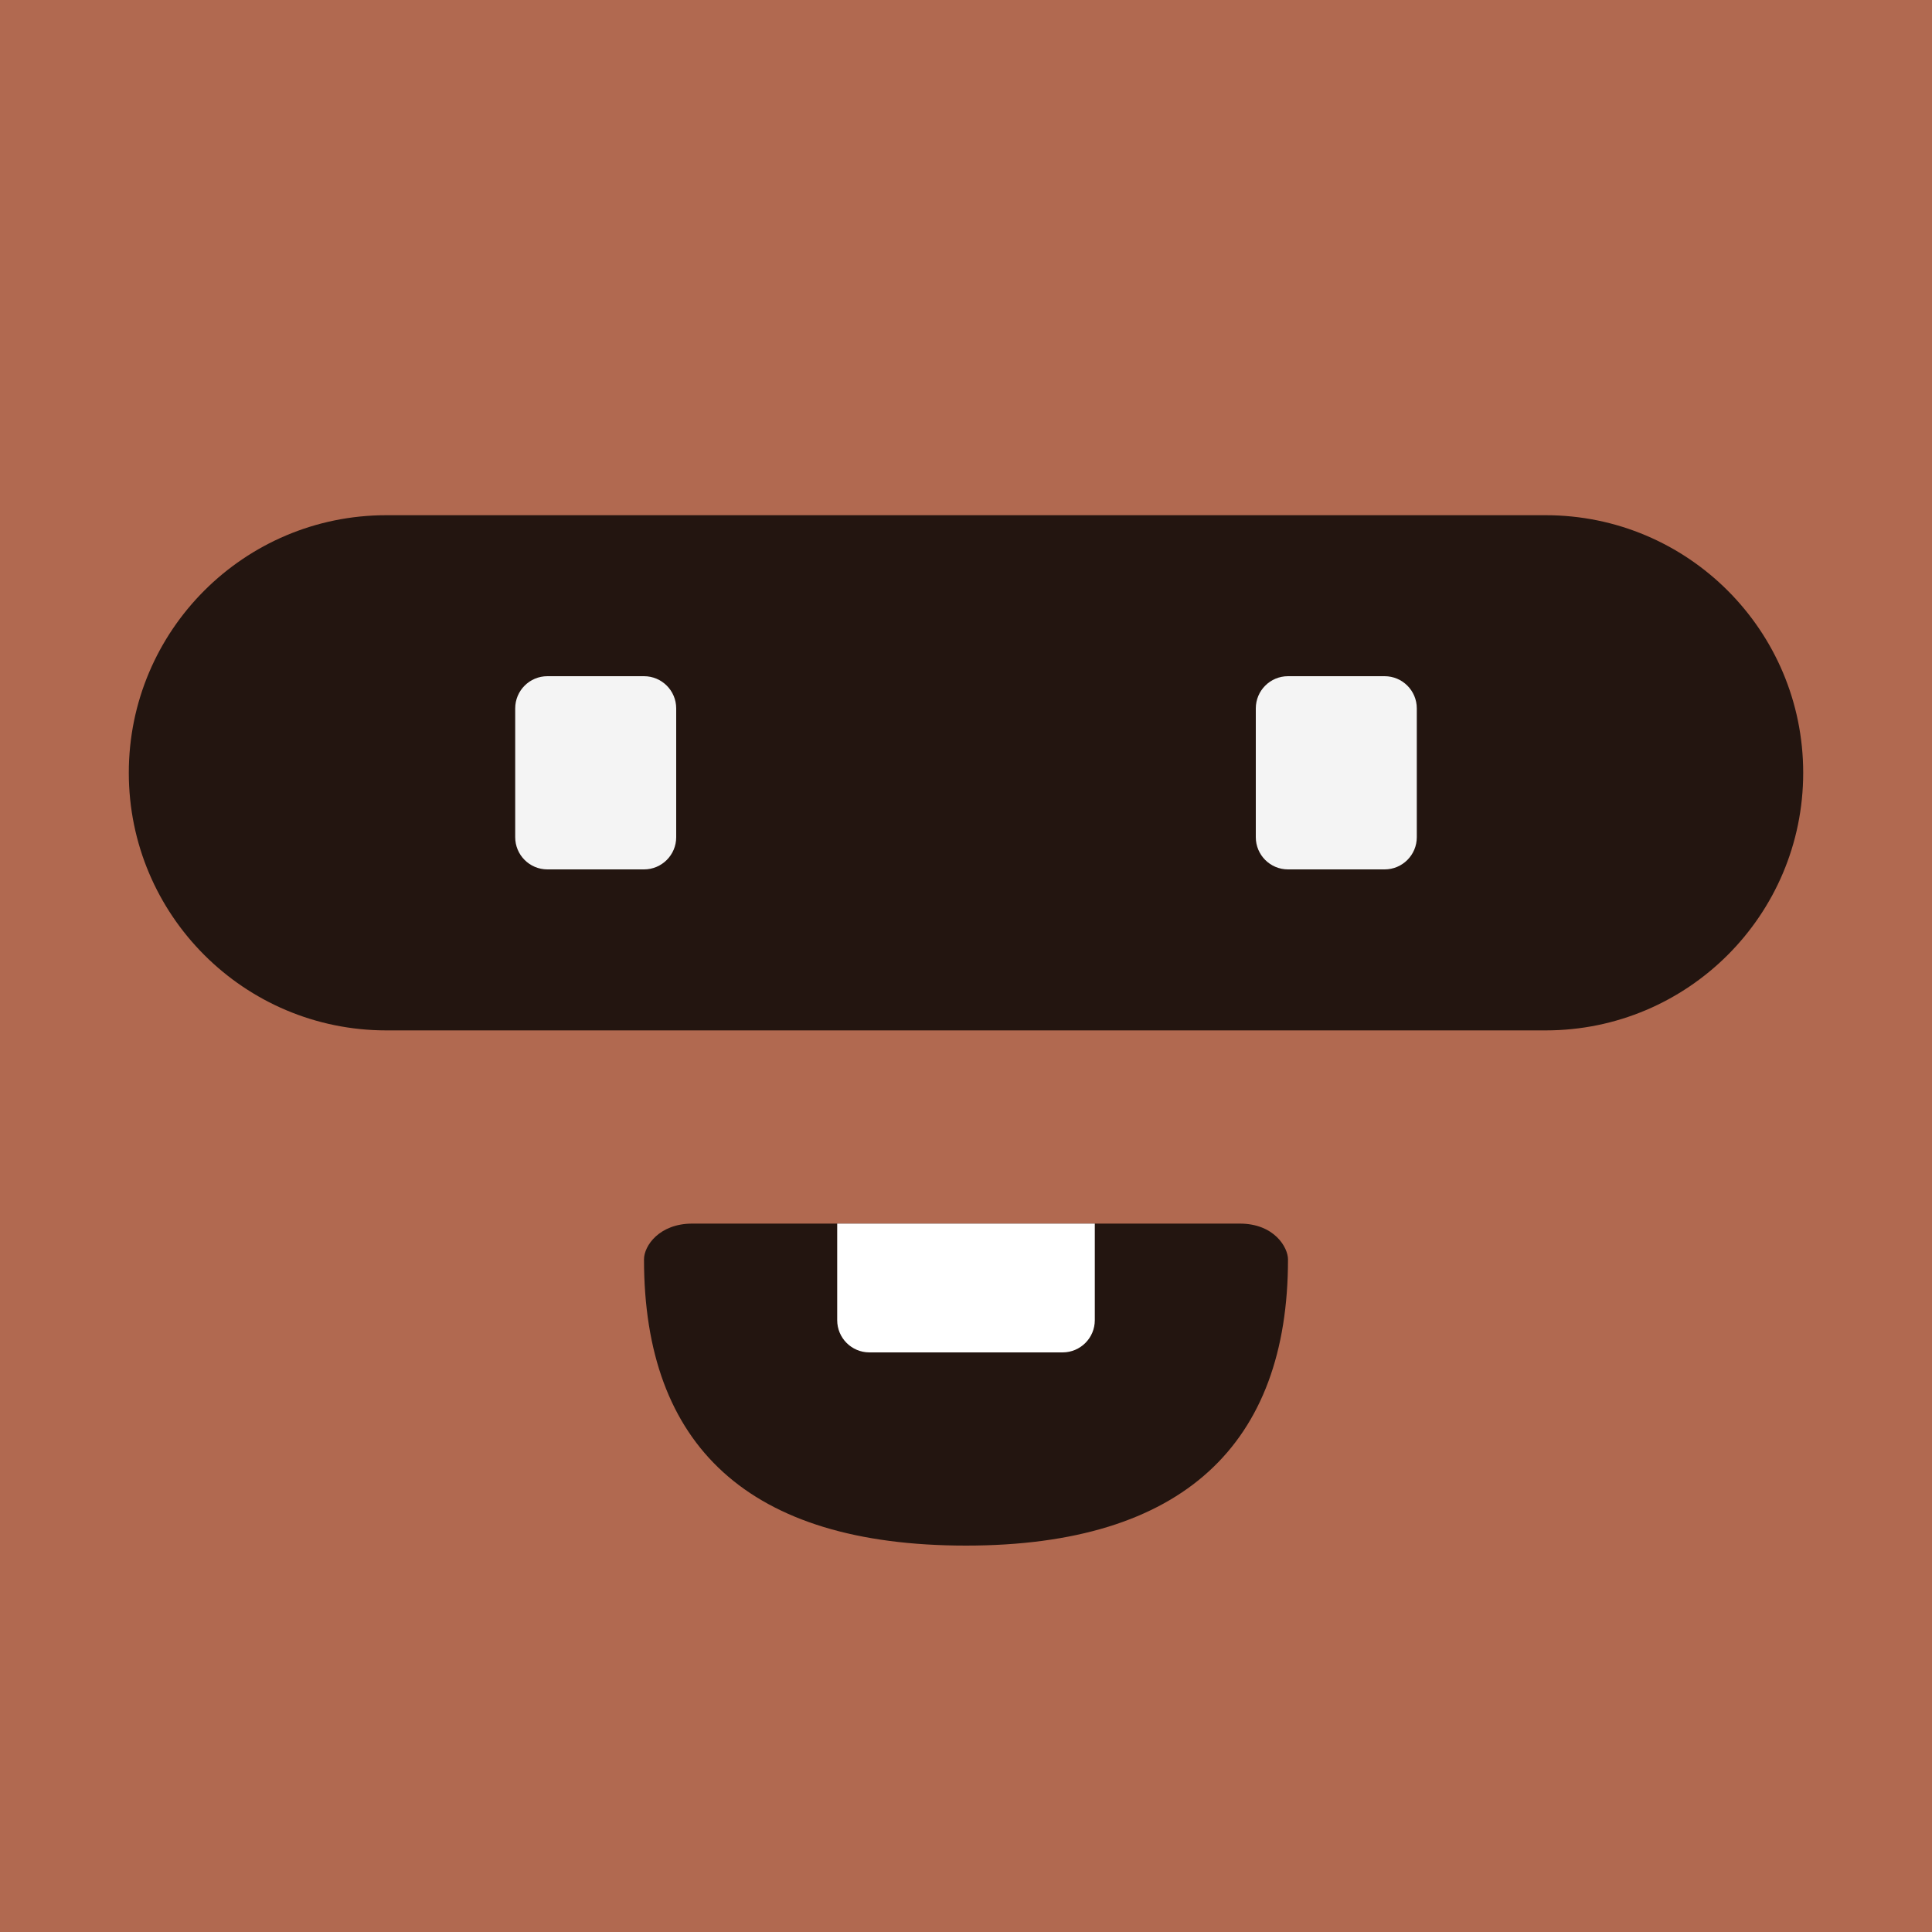
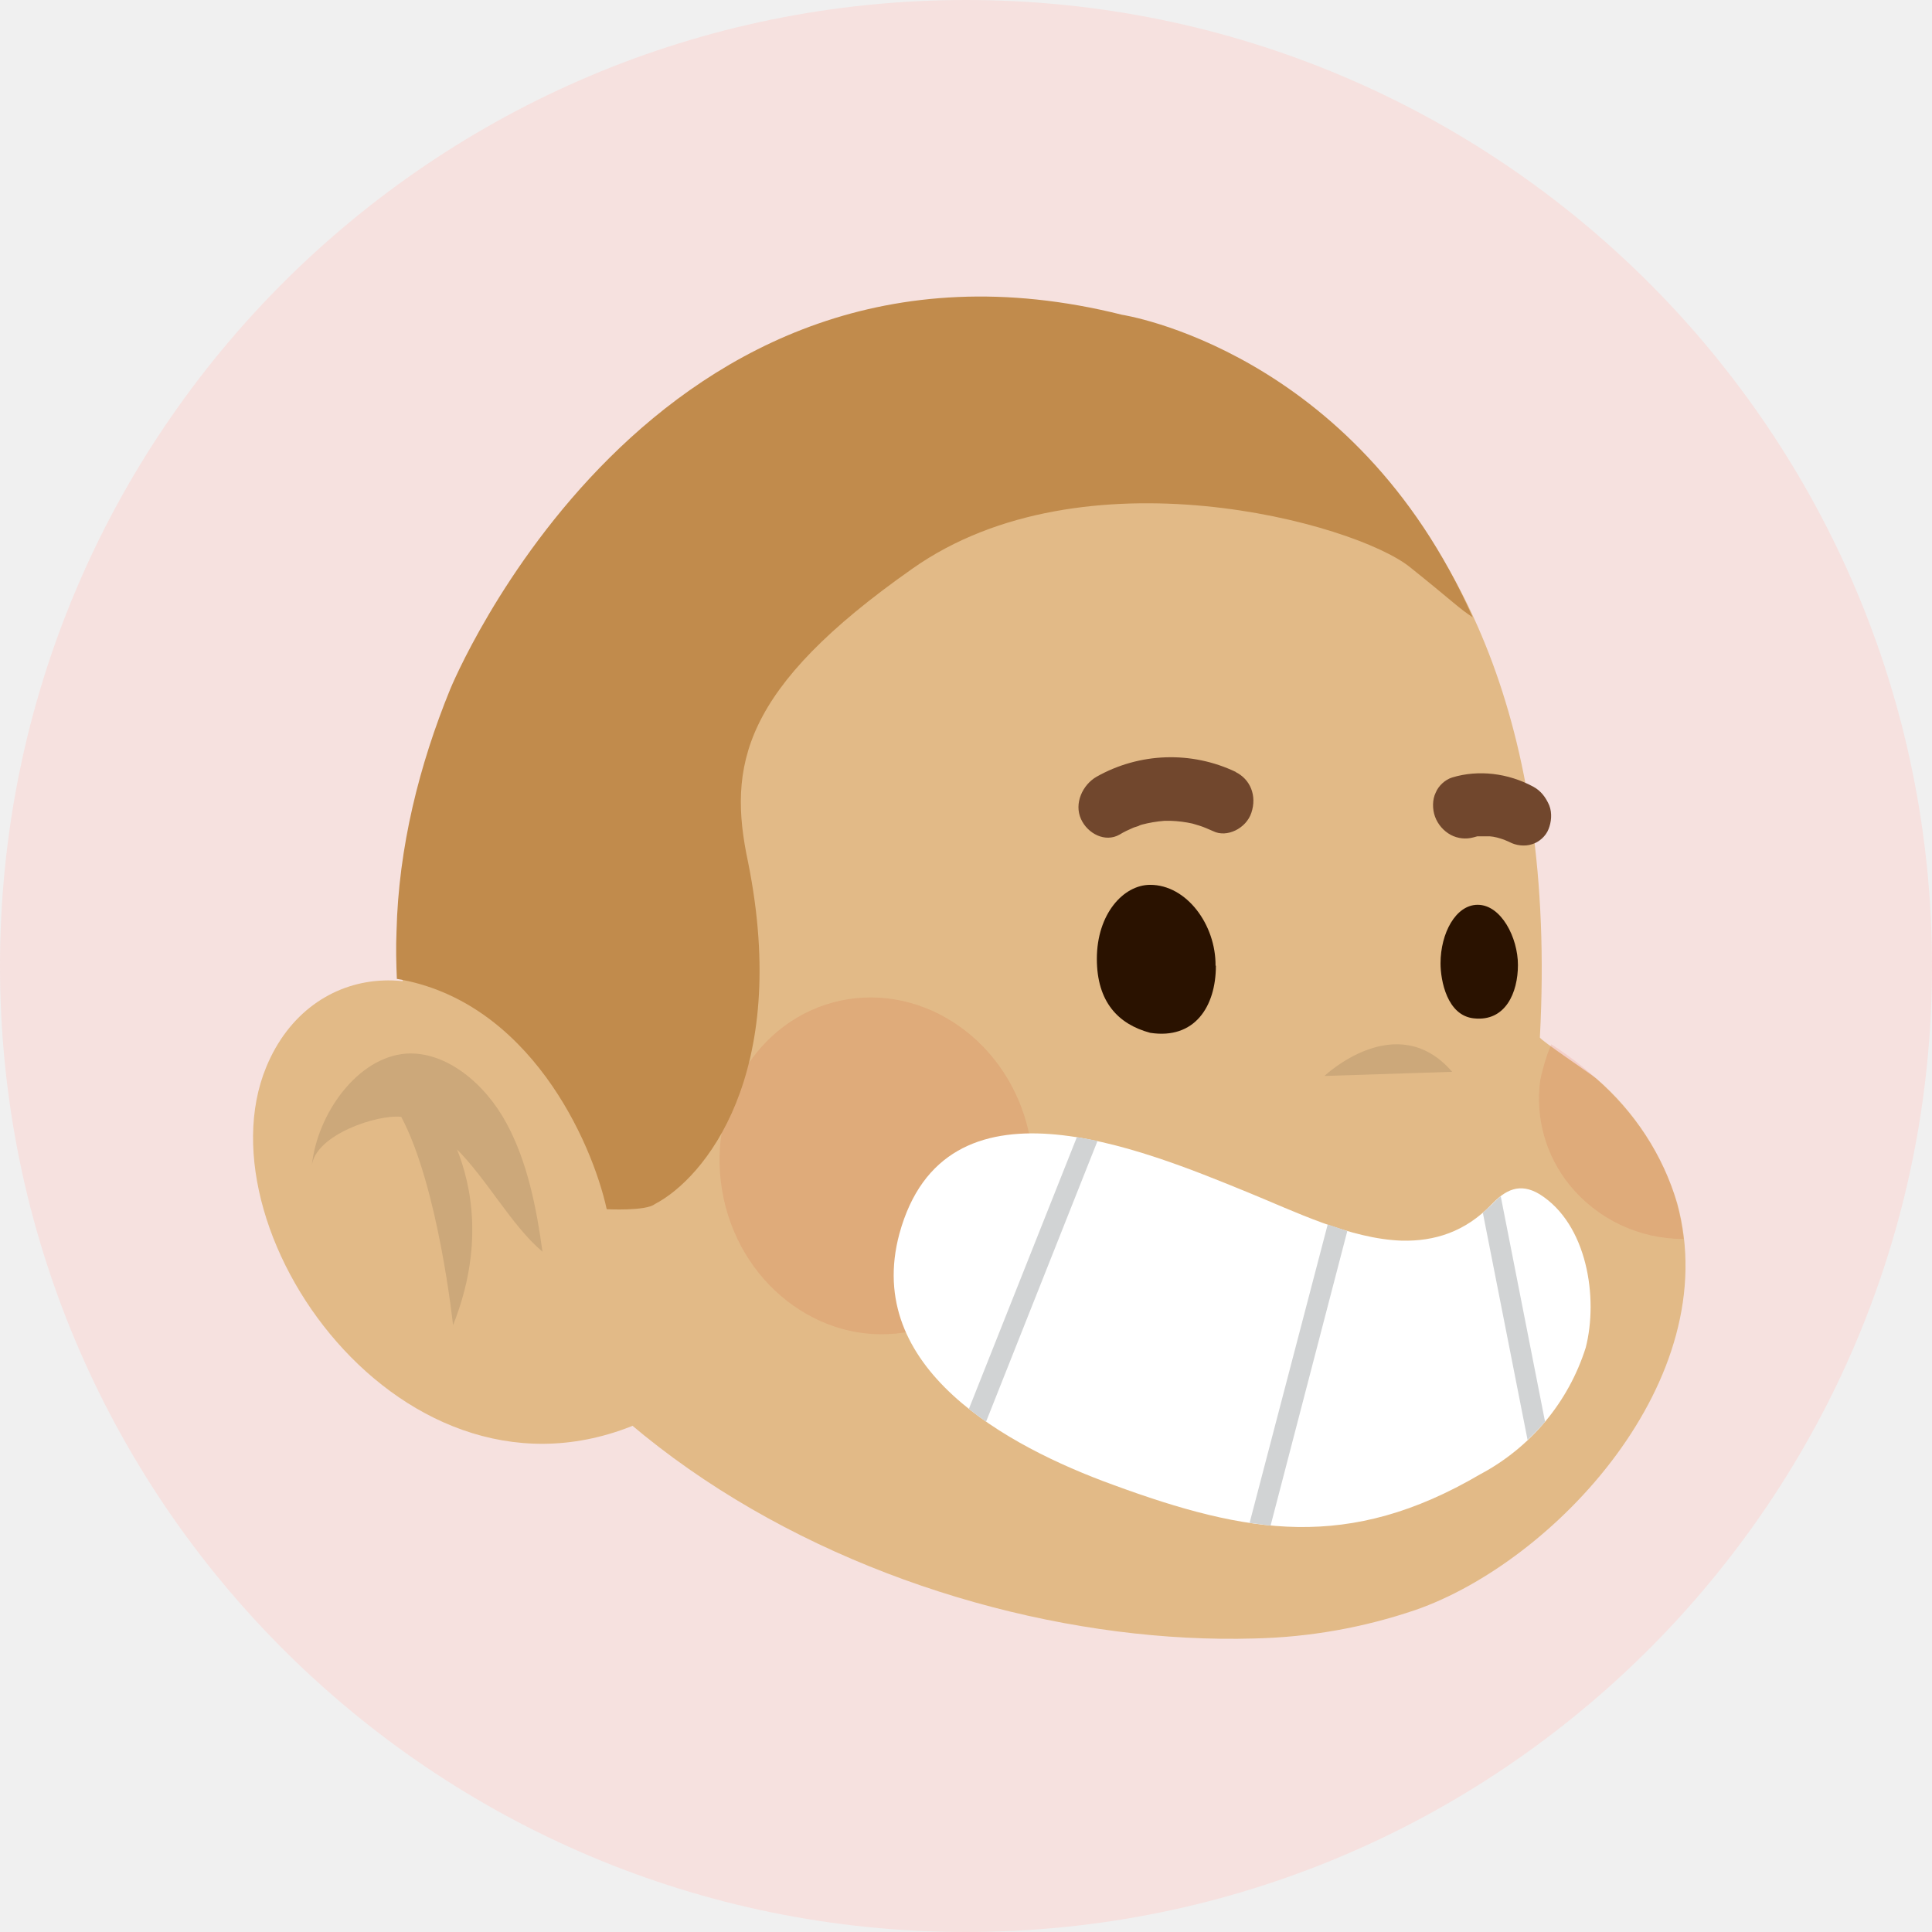
- <svg xmlns="http://www.w3.org/2000/svg" viewBox="0 0 120 120" fill="none" shape-rendering="auto" width="128" height="128">
+ <svg xmlns="http://www.w3.org/2000/svg" viewBox="0 0 480 480" fill="none" shape-rendering="auto" width="128" height="128">
  <mask id="viewboxMask">
-     <rect width="120" height="120" rx="0" ry="0" x="0" y="0" fill="#fff" />
+     <rect width="480" height="480" rx="240" ry="240" x="0" y="0" fill="#fff" />
  </mask>
  <g mask="url(#viewboxMask)">
-     <rect fill="#b16950" width="120" height="120" x="0" y="0" />
-     <g transform="translate(22 68)">
-       <path fill-rule="evenodd" clip-rule="evenodd" d="M18 10.22C18 21.78 24.47 28 38 28c13.52 0 20-6.34 20-17.78C58 9.5 57.17 8 55 8H21c-2.05 0-3 1.38-3 2.22Z" fill="#000" fill-opacity=".8" />
-       <mask id="mouthSmile02-a" style="mask-type:luminance" maskUnits="userSpaceOnUse" x="18" y="8" width="40" height="20">
-         <path fill-rule="evenodd" clip-rule="evenodd" d="M18 10.22C18 21.78 24.47 28 38 28c13.52 0 20-6.34 20-17.78C58 9.5 57.17 8 55 8H21c-2.05 0-3 1.38-3 2.22Z" fill="#fff" />
-       </mask>
-       <g mask="url(#mouthSmile02-a)">
-         <rect x="30" y="2" width="16" height="14" rx="2" fill="#fff" />
-       </g>
+     <rect fill="#f6e1df" width="480" height="480" x="0" y="0" />
+     <g transform="matrix(.85775 0 0 .85427 52 47)">
+       <path d="M264 38.6s131.4 20.6 121.4 208.1c0 .7 15.2 10.9 16.4 12a77.1 77.1 0 0 1 23.4 36.3c13.9 51.3-35.7 104.2-75.8 118.2a155 155 0 0 1-46.7 8.3c-103.1 3-239.7-62.7-246.7-191a202.7 202.7 0 0 1 15.1-83.9c0 .1 57.4-142.5 192.9-108Z" fill="#e2ba87" />
+       <path d="M388.7 248.7a57 57 0 0 0-3.2 10.5 40 40 0 0 0 8.5 30.4 42.3 42.3 0 0 0 33 15.7c-3.2-31.7-29-50.7-38.3-56.6ZM203.5 332c24.4-5.2 39.6-31 33.9-57.5-5.7-26.5-30.2-43.7-54.6-38.5-24.4 5.3-39.5 31-33.8 57.6 5.7 26.5 30.1 43.7 54.5 38.5Z" fill="#DC2400" style="mix-blend-mode:multiply" opacity=".1" />
+       <path opacity=".1" d="M323 257.9s20.9-19.9 37-1.2Z" fill="#000" />
+       <path d="M128.7 356.9C59.3 391.7-3.7 304.4 16.5 255.3c12.9-31.4 50.4-33.8 72.1-5.2a185 185 0 0 1 29.1 59.1" fill="#e2ba87" />
+       <path opacity=".1" d="M71.5 279c9 9 16.1 22.5 25 30-1.7-12.5-4.3-26-10.4-37.3-6.2-11.6-17.5-21-29-20.3-14.2 1-25.9 17.6-27.4 32.6 1-9 19-15 25.9-14.2 10.8 20.4 15 60.6 15 60.6 9-22.7 5.4-40.7 1-51.5Z" fill="#000" />
    </g>
-     <g transform="translate(8 20)">
-       <rect y="12" width="104" height="32" rx="16" fill="#000" fill-opacity=".8" />
-       <rect x="24" y="22" width="10" height="12" rx="2" fill="#F4F4F4" />
-       <rect x="70" y="22" width="10" height="12" rx="2" fill="#F4F4F4" />
+     <g transform="matrix(.85472 0 0 .855 19 -17)">
+       <path d="M385.3 380.4c9.4.2 18.3-2.5 26-10.5 4-4.2 8.2-6.5 14-3 13.9 8.7 17.1 30.2 13.4 44.6a63.3 63.3 0 0 1-30.7 36.8c-38.2 22.4-67.6 17.4-106.8 3-30.8-11.2-72.5-33.9-62-72.9 13.2-48.3 69.6-25 101.4-12 13.5 5.5 29.6 13.5 44.7 14Z" fill="#fff" />
+       <path d="m347 463.2-6-.8 22.7-86.7 5.7 1.9-22.3 85.6ZM426.9 433a68.7 68.7 0 0 1-5.1 5.3l-13-66 2.6-2.4c.8-.9 1.7-1.7 2.6-2.4l12.9 65.6ZM296.8 351.4 264.4 433a98.1 98.1 0 0 1-5-3.7l31.4-79 6 1.1Z" fill="#D1D3D4" />
    </g>
+     <g transform="matrix(.85472 0 0 .855 19 -17)">
+       <path d="M331.2 300.5c0 11.9-6.2 21.5-19.1 19.5-9.3-2.5-15.5-9-15.5-21.5 0-13 7.7-21.5 15.5-21.5 10.6 0 19.1 11.6 19 23.5ZM419 300.3c0 8-3.6 16.5-12.8 15.5-7.8-.8-9.7-11-9.7-16 0-8.7 4.4-17 10.8-17 6.8 0 11.7 9.5 11.7 17.5Z" fill="#2A1200" />
+       <path d="M337 244.2a43.9 43.9 0 0 0-40.5 1.4c-4 2.3-6.6 7.7-4.5 12.3 1.9 4.2 7 6.9 11.2 4.5 1.3-.8 2.6-1.4 4-2 .4-.2 1.5-.4 1.9-.7l.6-.2a37.5 37.5 0 0 1 6.5-1.1h1.9a34.2 34.2 0 0 1 6.3.8l2 .6c1.3.4 2.6 1 4 1.6 4 2 9.6-.8 11.1-5.3 1.7-5-.3-9.8-4.6-11.9ZM423.5 248.5c-7.4-4-16-5-23.6-2.7-2 .6-4 2.4-4.8 4.4-1 2-1 4.8-.2 7a10 10 0 0 0 4.6 5.3 9 9 0 0 0 6.6.7l1.1-.3h3.6c1.4.1 2.8.5 4.2 1l1.4.6c2 1.1 4.6 1.4 6.7.7 2-.6 4-2.3 4.8-4.4.8-2 1.1-4.6.2-6.9-1-2.3-2.4-4.2-4.6-5.4Z" fill="#71472D" />
+     </g>
+     <g transform="matrix(.85472 0 0 .85667 18 -15)">
+       <path d="M94.2 287.6c-.2 4.6-.1 9.2.1 13.8 38.5 6.4 56.7 47.2 61 66.8 0 0 11.4.6 14-1.5 14.3-7.4 39.5-37.5 27.1-99.1-6-28-1.9-50.4 47.8-85.2 49.6-34.9 128.5-13.3 144.6-.4 13 10.4 14.3 12 18.2 14.5-34.4-77.5-101.9-87.7-101.9-87.7-136.9-34.2-195.3 108.6-195.3 108.6-9 22-15 45.8-15.6 70.2Z" fill="#c18b4c" />
+     </g>
+     <g transform="matrix(.85472 0 0 .85667 14 -12)" />
  </g>
</svg>
